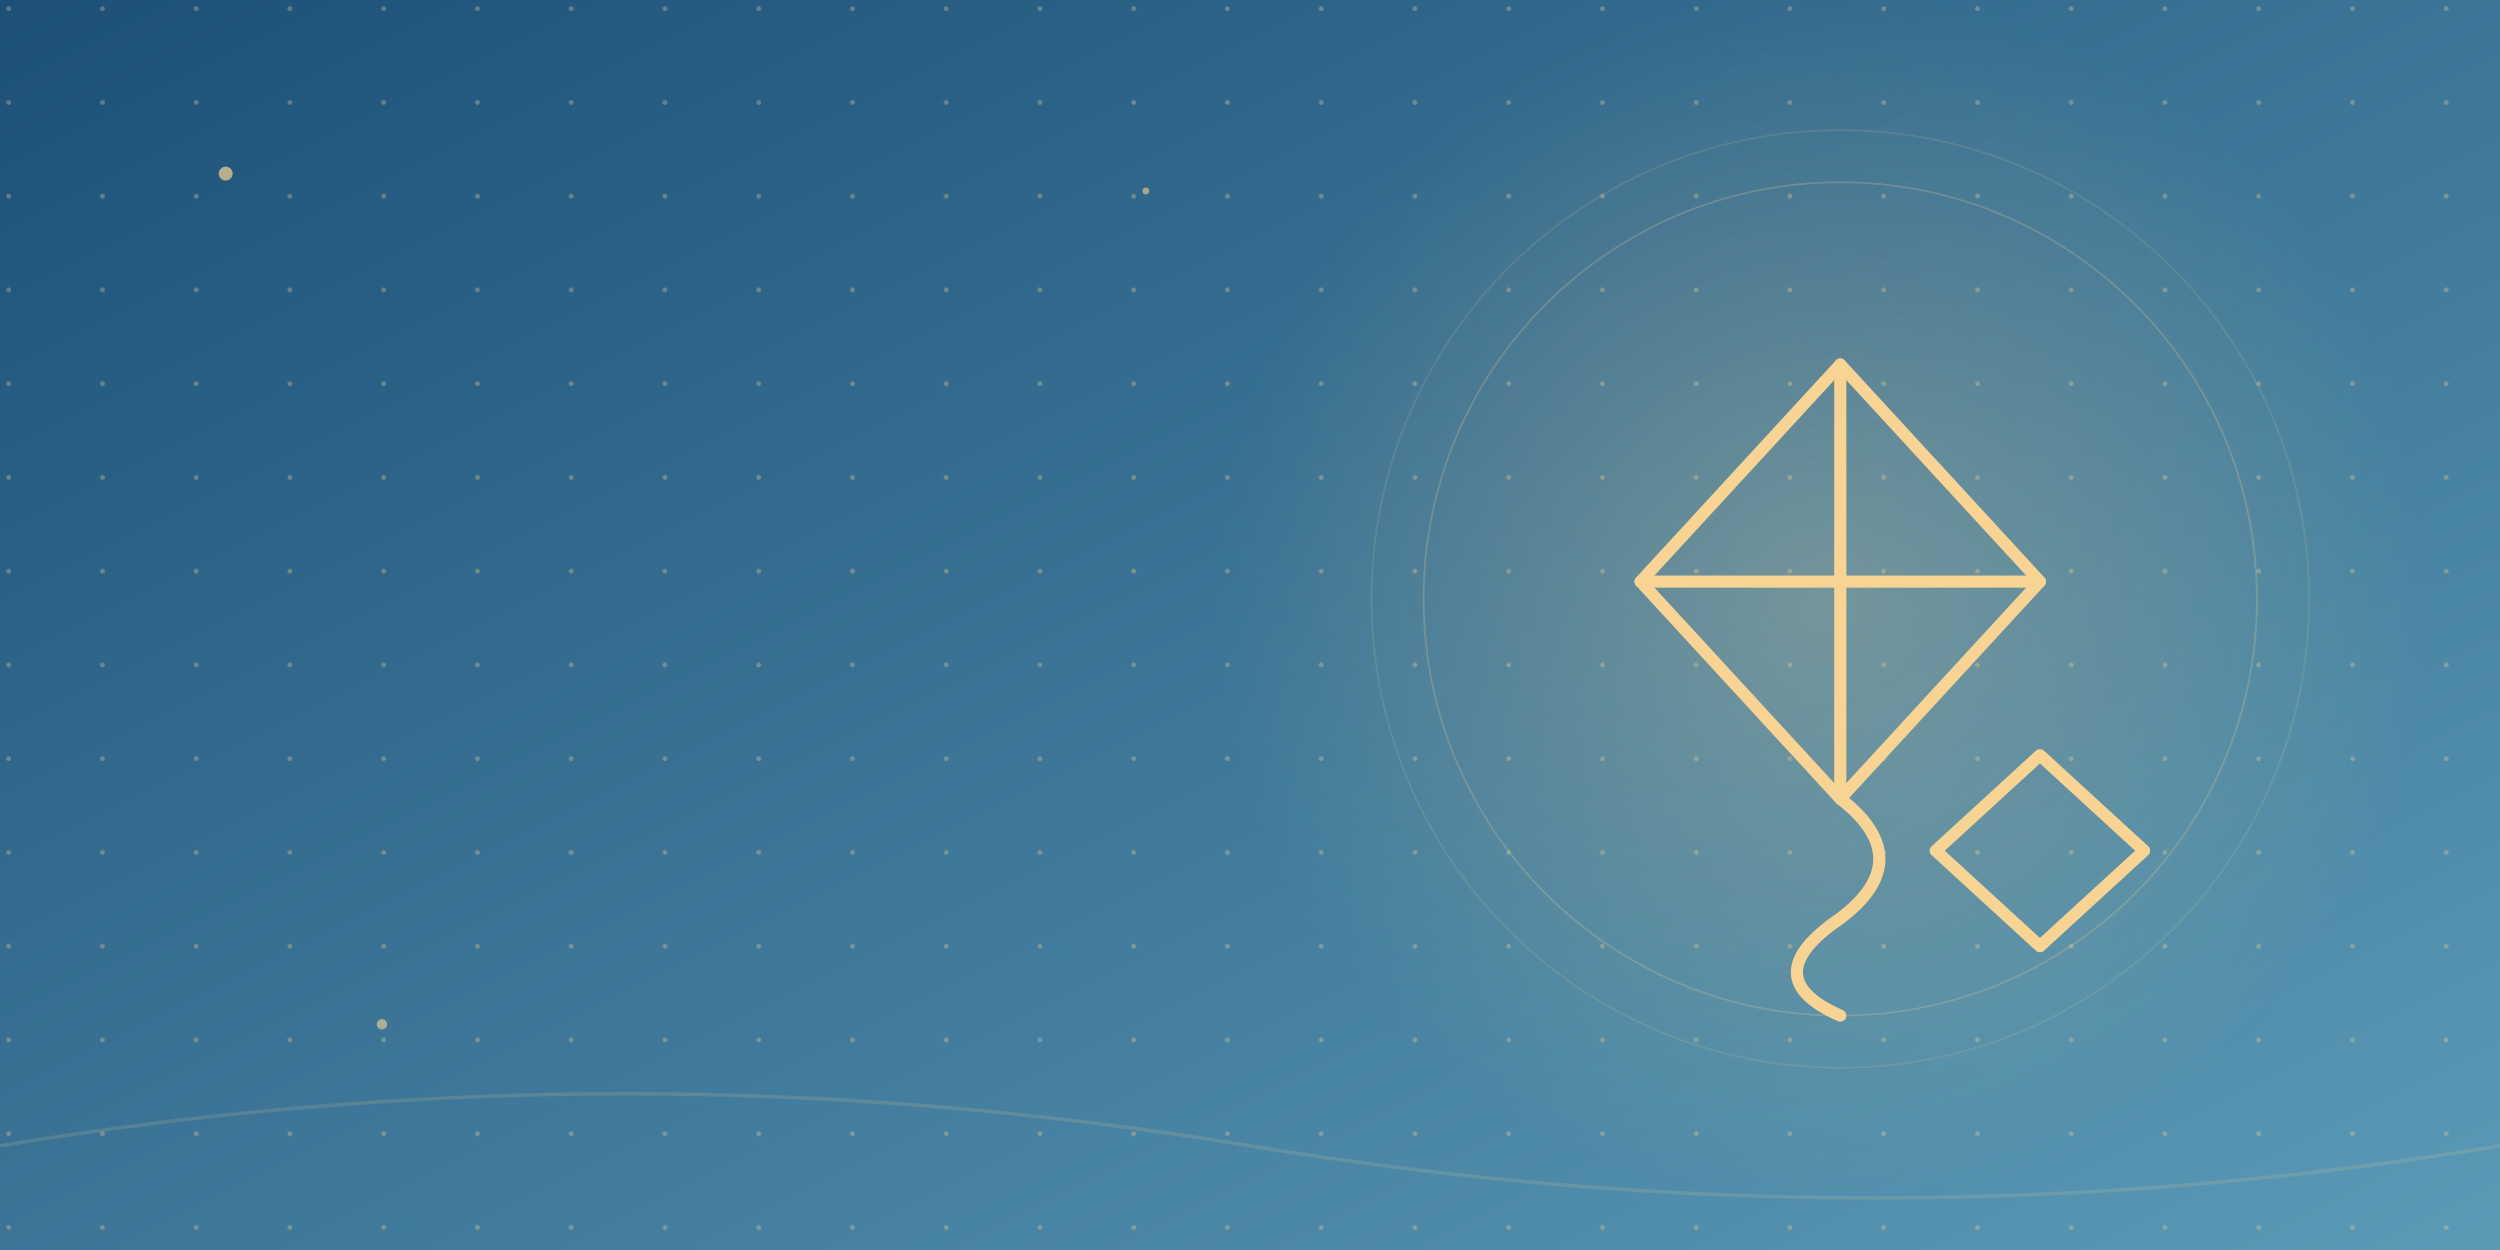
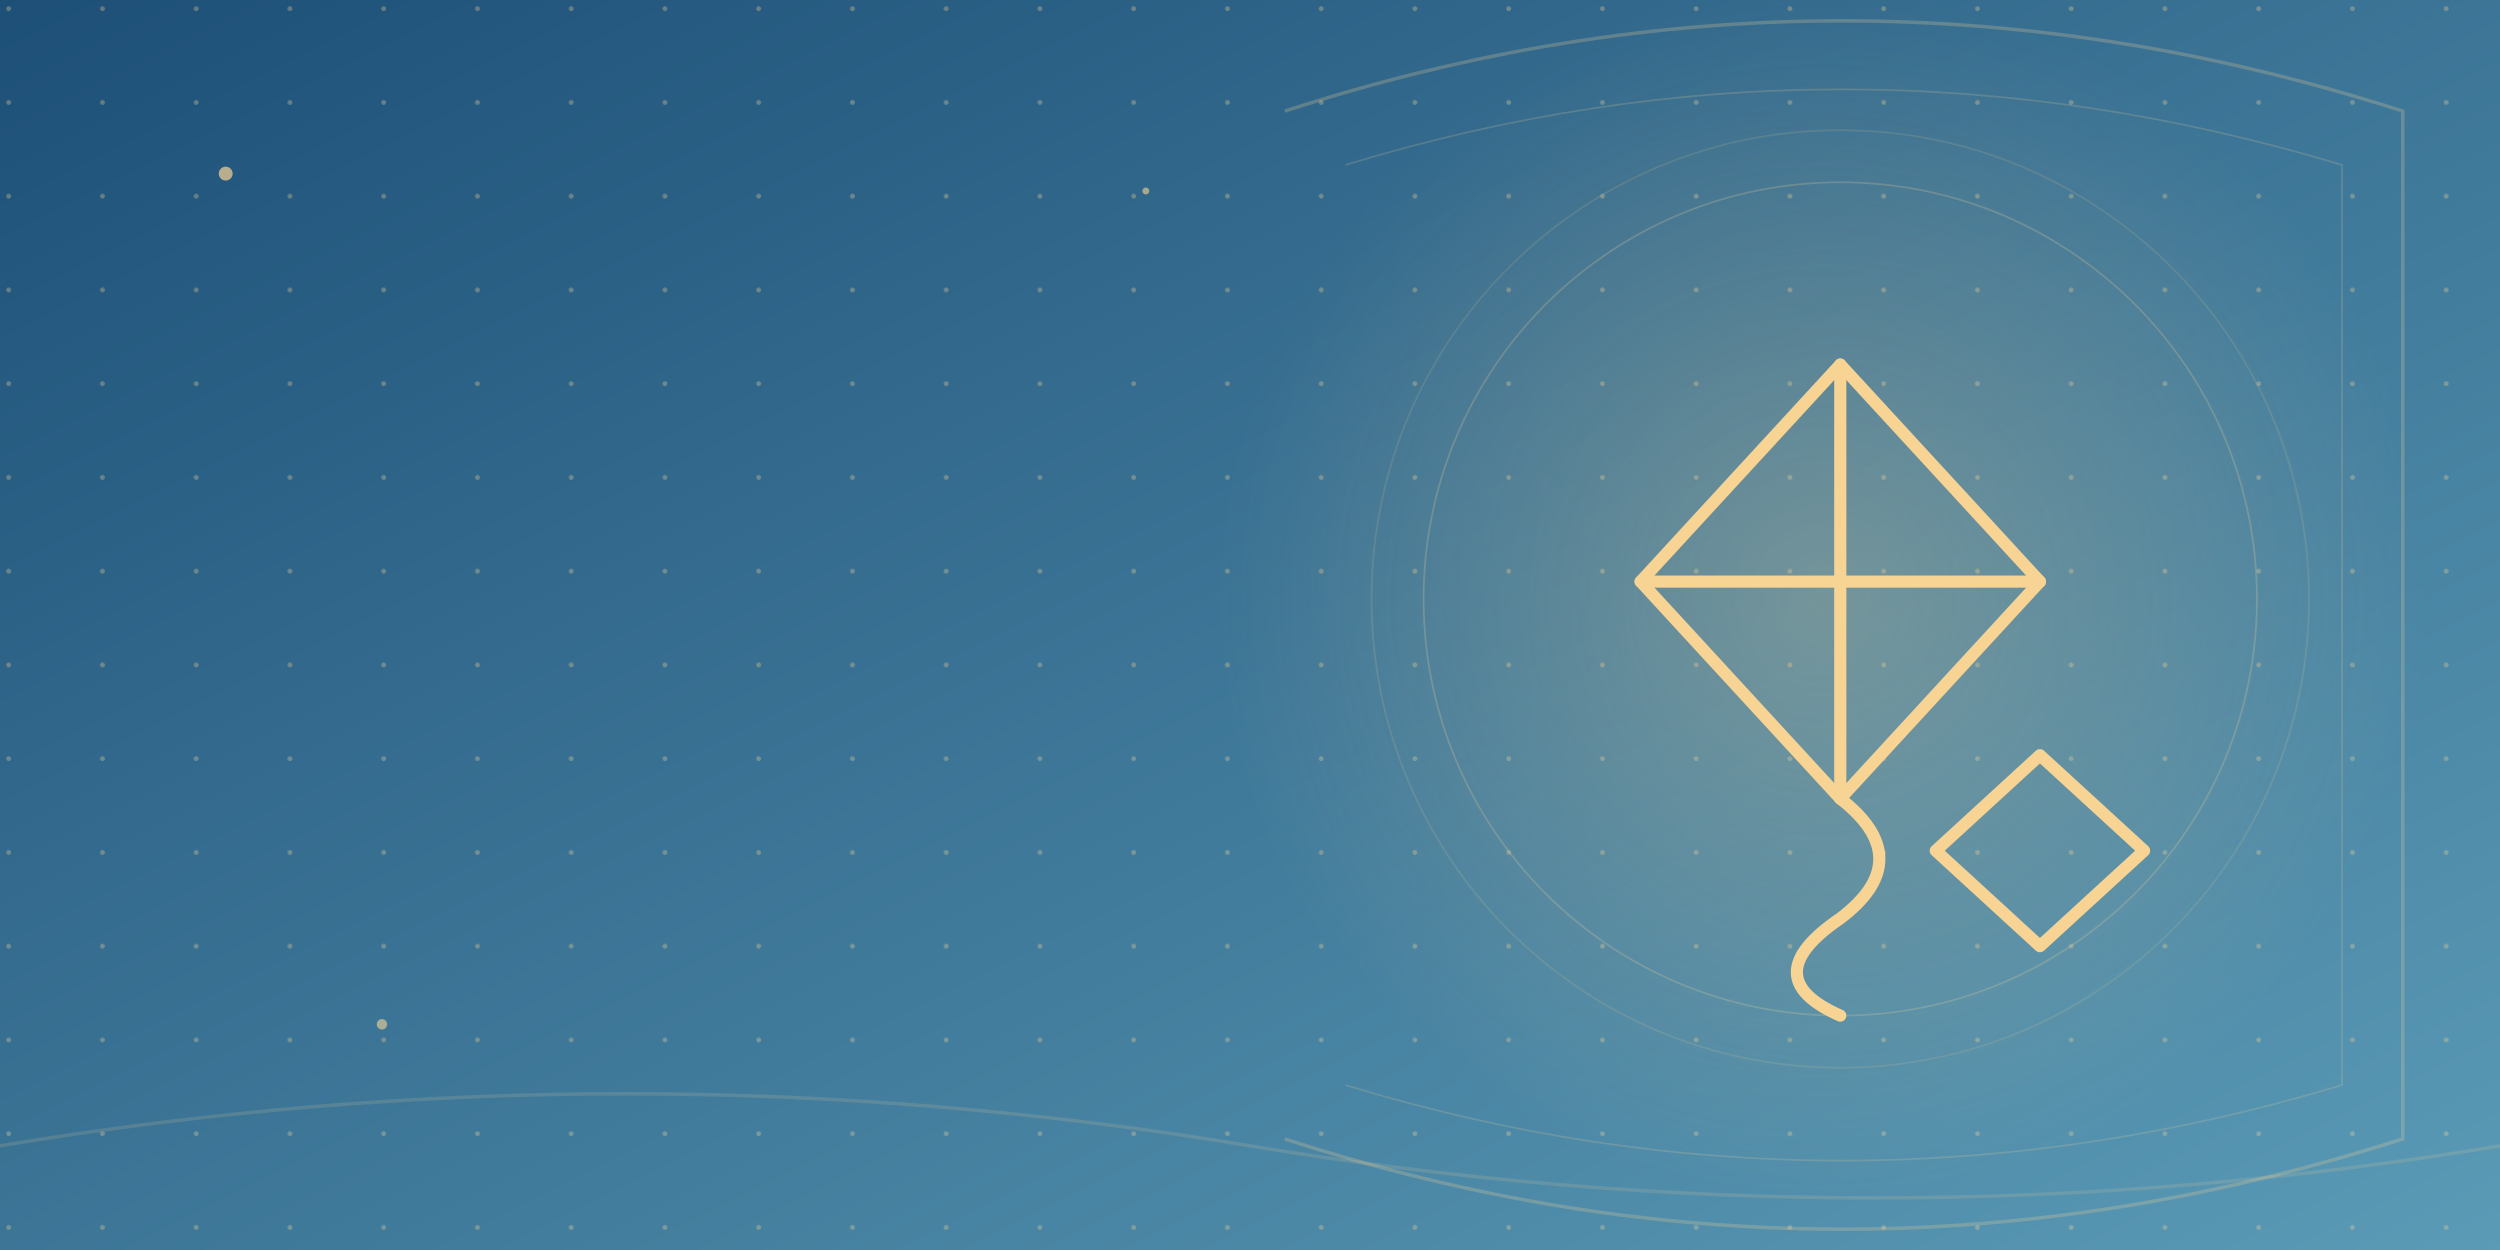
<svg xmlns="http://www.w3.org/2000/svg" viewBox="0 0 1440 720" role="img" aria-label="Makar Sankranti festival artwork">
  <defs>
    <linearGradient id="bg" x2="1" y2="1">
      <stop stop-color="#1d4f77" />
      <stop offset="1" stop-color="#5b9bb6" />
    </linearGradient>
    <radialGradient id="glow">
      <stop stop-color="#f7d394" stop-opacity=".28" />
      <stop offset="1" stop-color="#f7d394" stop-opacity="0" />
    </radialGradient>
    <pattern id="dots" width="54" height="54" patternUnits="userSpaceOnUse">
      <circle cx="5" cy="5" r="1.4" fill="#f7d394" opacity=".32" />
    </pattern>
  </defs>
  <rect width="1440" height="720" fill="url(#bg)" />
  <rect width="1440" height="720" fill="url(#dots)" />
  <circle cx="1050" cy="345" r="350" fill="url(#glow)" />
  <circle cx="1060" cy="345" r="240" fill="none" stroke="#f7d394" opacity=".22" />
  <circle cx="1060" cy="345" r="270" fill="none" stroke="#f7d394" opacity=".13" />
+   <path d="M740 64 Q1060 -40 1384 64 V656 Q1060 760 740 656" fill="none" stroke="#f7d394" stroke-width="2" opacity=".24" />
+   <path d="M775 95 Q1060 8 1349 95 V625 Q1060 712 775 625" fill="none" stroke="#f7d394" opacity=".18" />
  <g transform="translate(1060 345)" fill="none" stroke="#f7d394" stroke-width="7" stroke-linecap="round" stroke-linejoin="round">
    <path d="M0 -135 L115 -10 L0 115 L-115 -10Z M0 115 Q45 150 0 184 Q-50 218 0 240" />
    <path d="M0 -135 V115 M-115 -10 H115" />
    <path d="M115 90 L175 145 L115 200 L55 145Z" />
  </g>
  <path d="M0 660 Q360 600 720 660 T1440 660" fill="none" stroke="#f7d394" opacity=".15" stroke-width="2" />
  <circle cx="130" cy="100" r="4" fill="#f7d394" opacity=".7" />
  <circle cx="220" cy="590" r="3" fill="#f7d394" opacity=".6" />
  <circle cx="660" cy="110" r="2" fill="#f7d394" opacity=".6" />
</svg>
